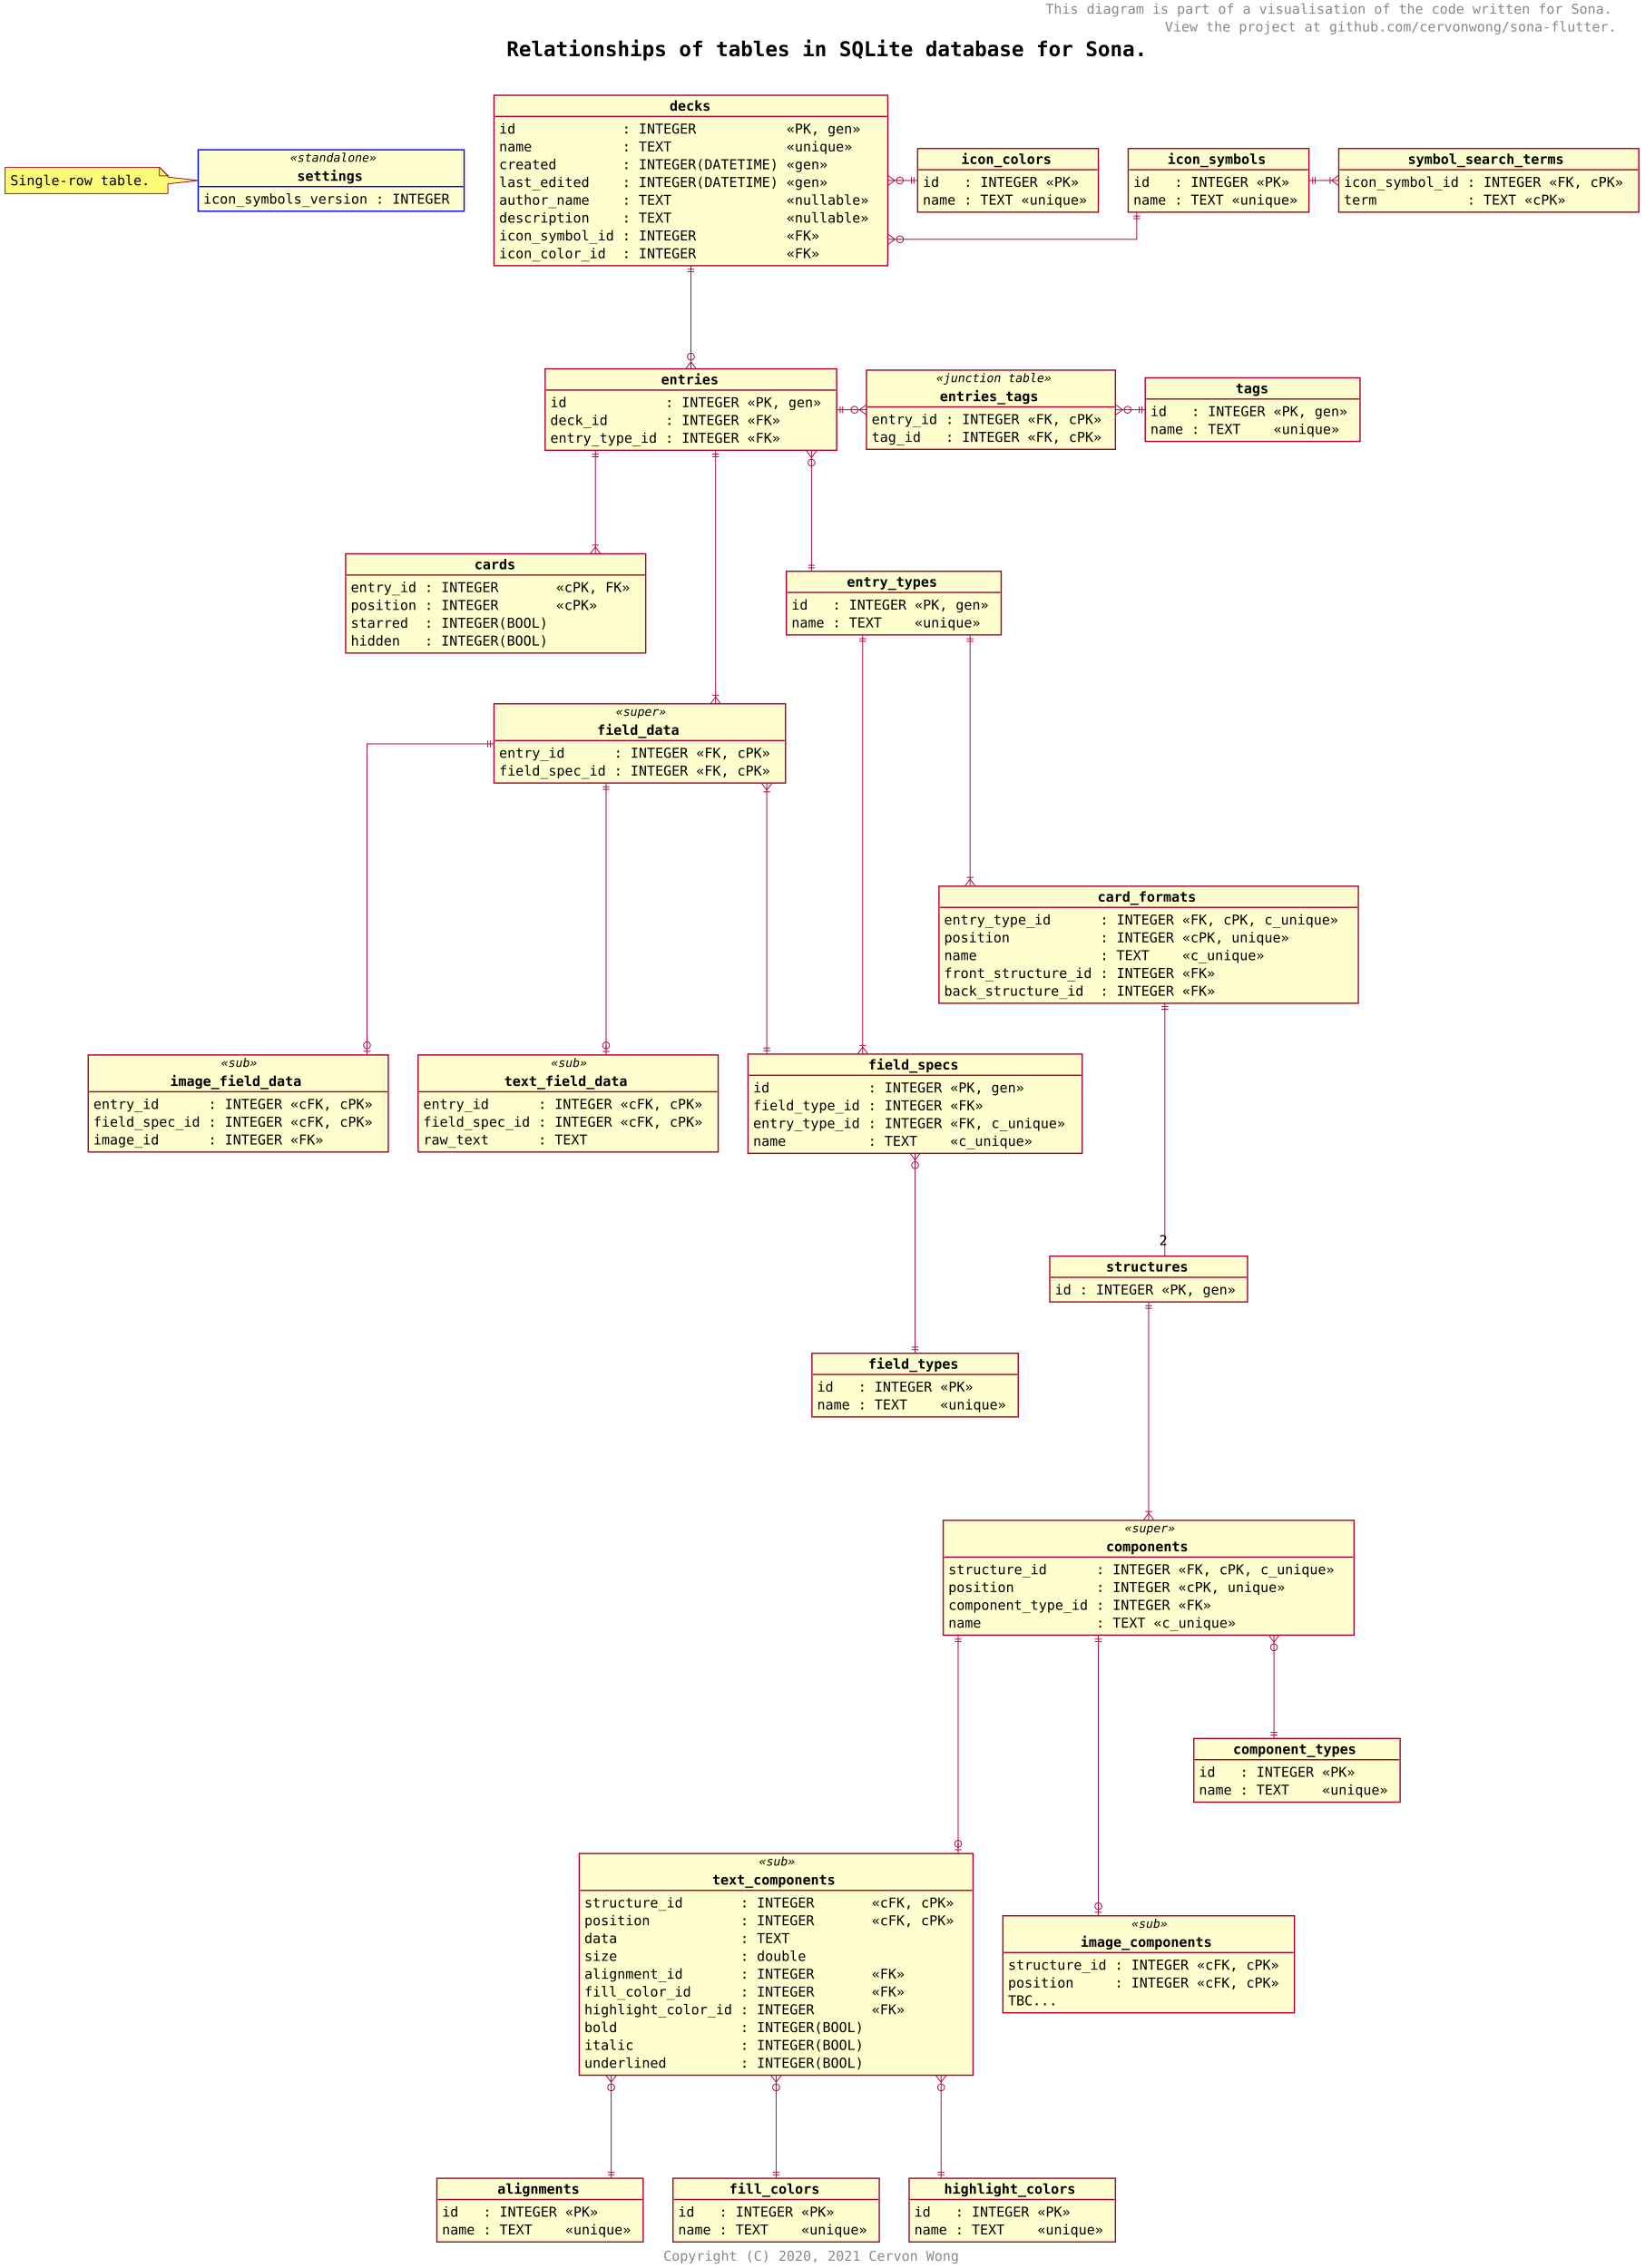
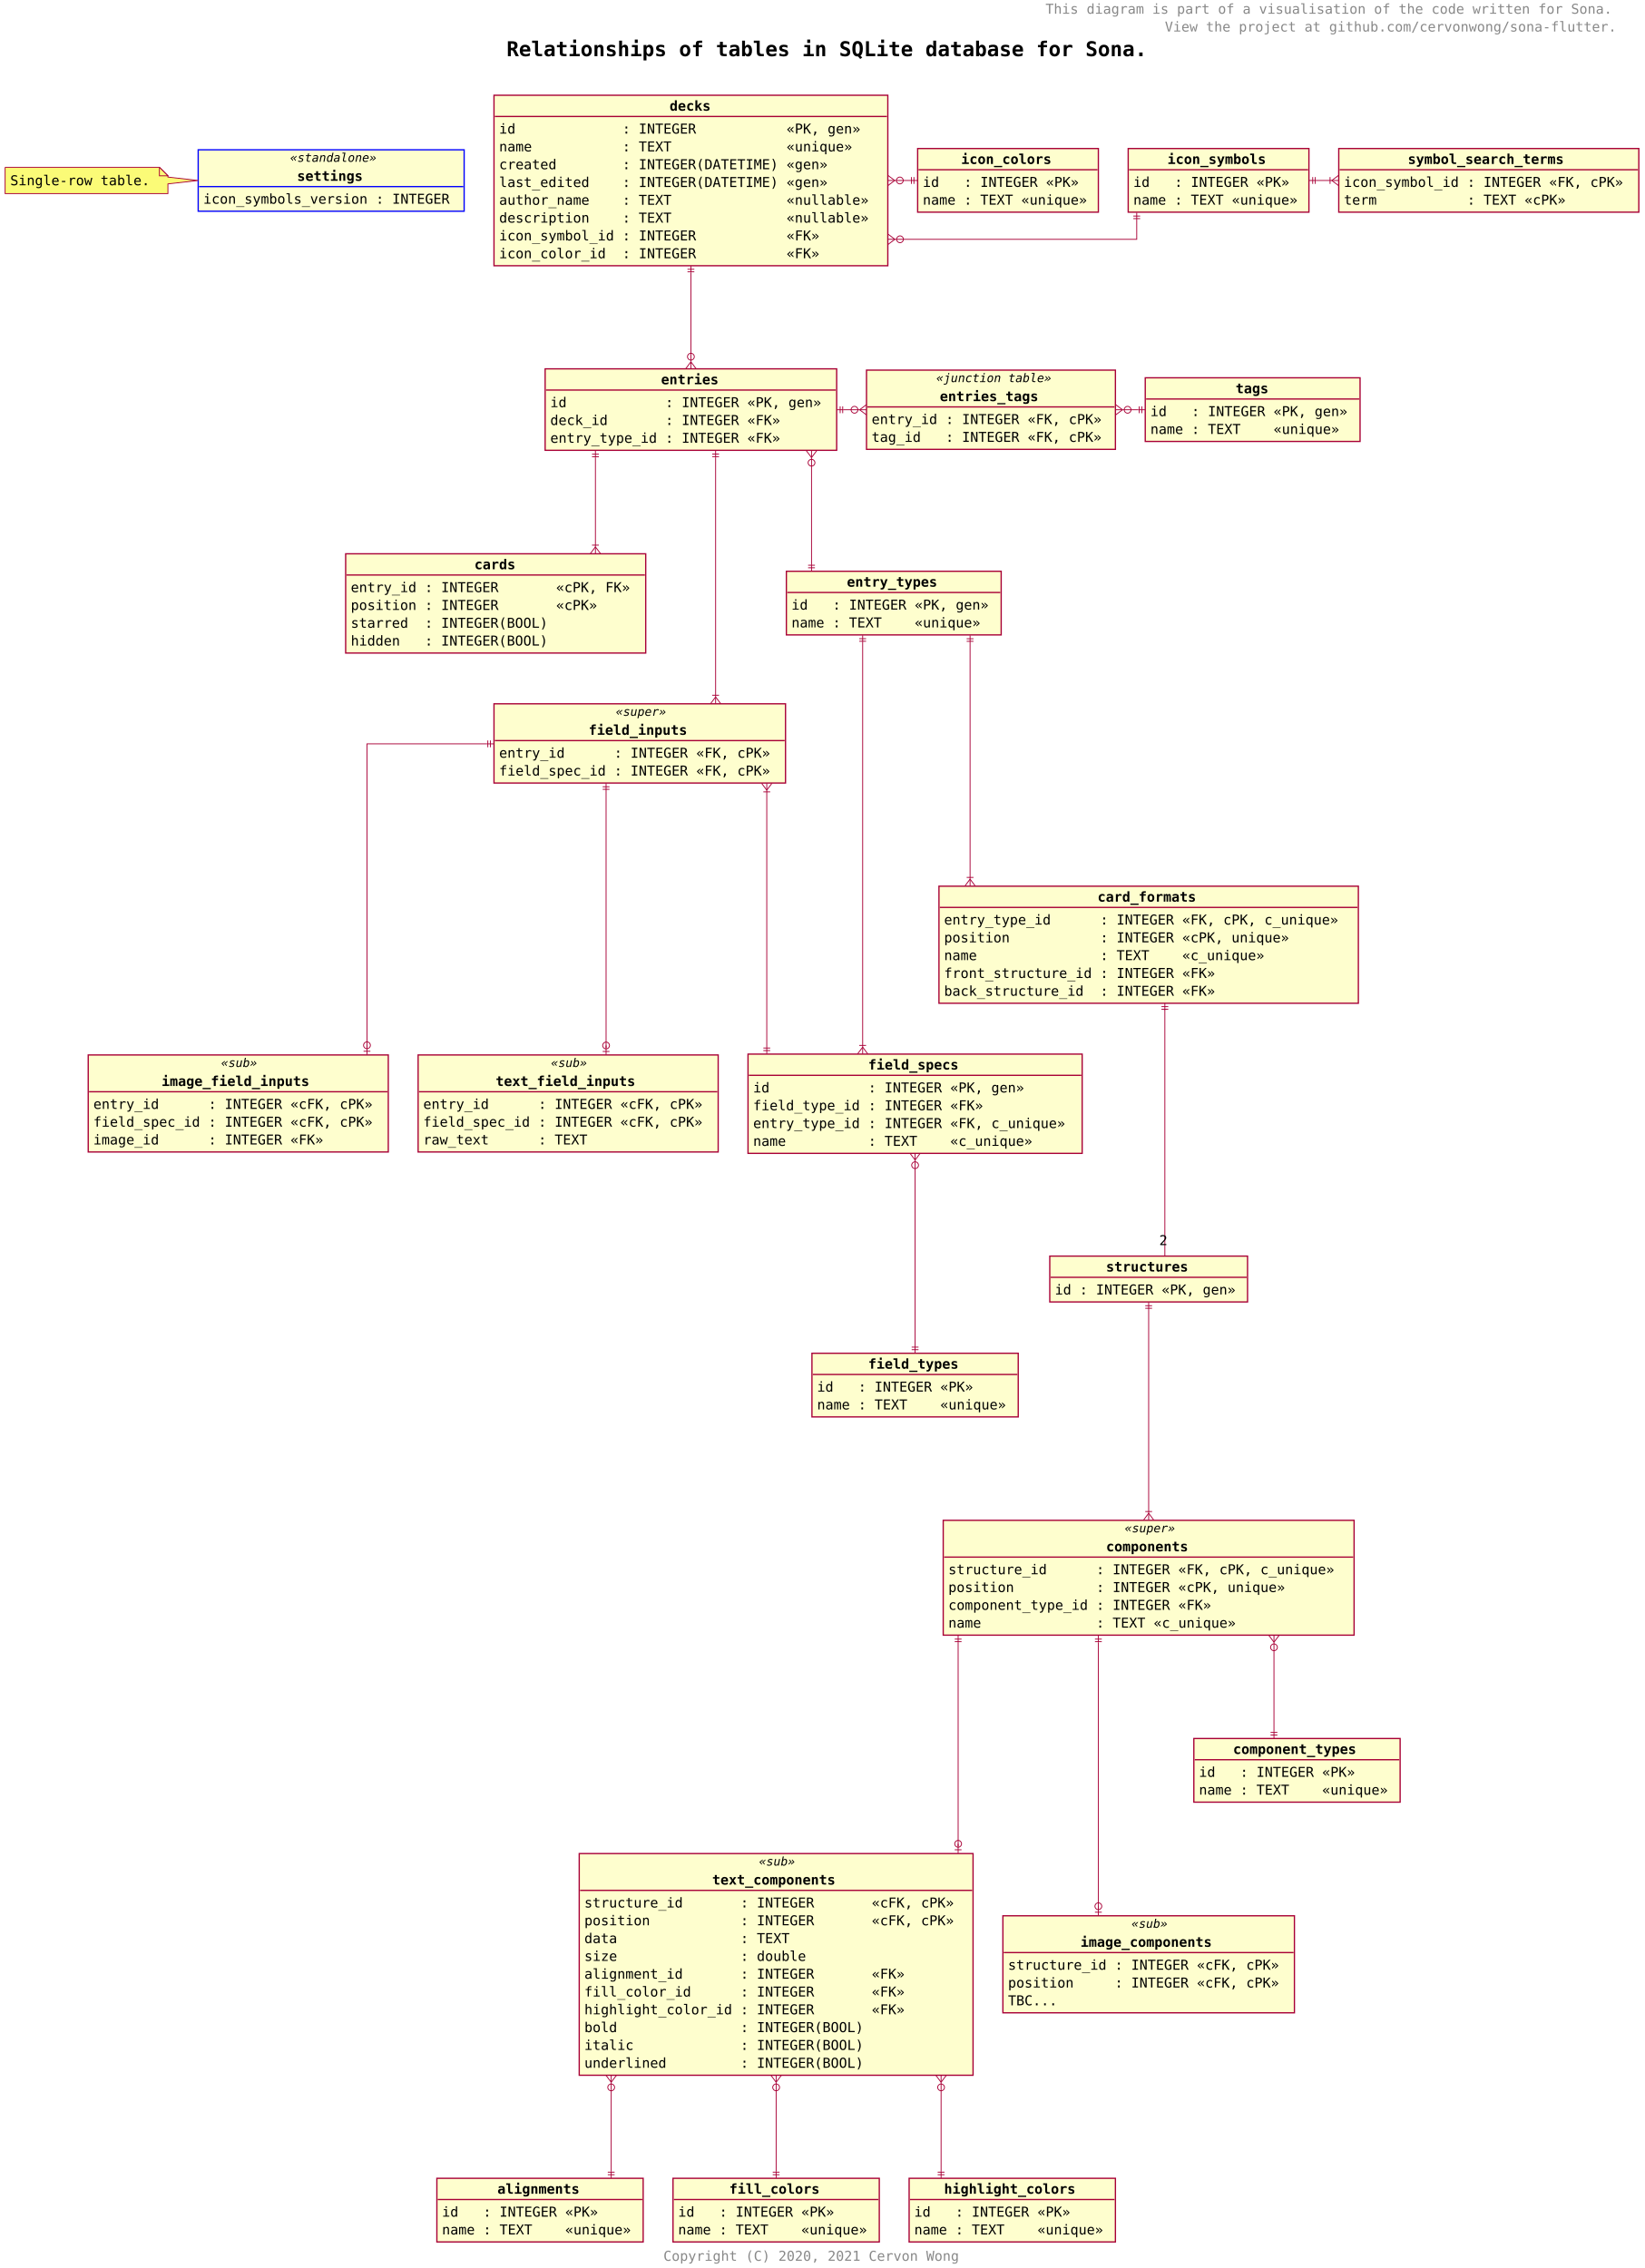
<svg xmlns="http://www.w3.org/2000/svg" contentScriptType="application/ecmascript" contentStyleType="text/css" height="2661px" preserveAspectRatio="none" style="width:1929px;height:2661px;background:#FFFFFF;" version="1.1" viewBox="0 0 1929 2661" width="1929px" zoomAndPan="magnify">
  <defs />
  <g>
    <text fill="#888888" font-family="monospace" font-size="16" lengthAdjust="spacing" textLength="690" x="1226.5" y="16.086">This diagram is part of a visualisation of the code written for Sona.</text>
    <text fill="#888888" font-family="monospace" font-size="16" lengthAdjust="spacing" textLength="550" x="1366.5" y="36.977">View the project at github.com/cervonwong/sona-flutter.</text>
    <text fill="#000000" font-family="monospace" font-size="24" font-weight="bold" lengthAdjust="spacing" textLength="728" x="594.25" y="65.91">Relationships of tables in SQLite database for Sona.</text>
    <text fill="#000000" font-family="monospace" font-size="24" font-weight="bold" lengthAdjust="spacing" textLength="0" x="965.25" y="97.246" />
    <rect fill="#FEFECE" height="72.061" style="stroke:#0000FF;stroke-width:1.5;" width="312" x="232.5" y="175.758" />
    <text fill="#000000" font-family="monospace" font-size="14" font-style="italic" lengthAdjust="spacing" textLength="96" x="340.5" y="189.833">«standalone»</text>
    <text fill="#000000" font-family="monospace" font-size="16" font-weight="bold" lengthAdjust="spacing" textLength="80" x="348.5" y="212.123">settings</text>
    <line style="stroke:#0000FF;stroke-width:1.5;" x1="233.5" x2="543.5" y1="218.928" y2="218.928" />
    <text fill="#000000" font-family="monospace" font-size="16" lengthAdjust="spacing" textLength="300" x="238.5" y="239.014">icon_symbols_version : INTEGER</text>
    <path d="M6,196.258 L6,227.148 A0,0 0 0 0 6,227.148 L197,227.148 A0,0 0 0 0 197,227.148 L197,215.758 L232.34,211.758 L197,207.758 L197,206.258 L187,196.258 L6,196.258 A0,0 0 0 0 6,196.258 " fill="#FBFB77" style="stroke:#A80036;stroke-width:1.0;" />
    <path d="M187,196.258 L187,206.258 L197,206.258 L187,196.258 " fill="#FBFB77" style="stroke:#A80036;stroke-width:1.0;" />
    <text fill="#000000" font-family="monospace" font-size="16" lengthAdjust="spacing" textLength="170" x="12" y="217.344">Single-row table.</text>
    <rect fill="#FEFECE" height="200.016" style="stroke:#A80036;stroke-width:1.5;" width="462" x="579.5" y="111.758" />
    <text fill="#000000" font-family="monospace" font-size="16" font-weight="bold" lengthAdjust="spacing" textLength="50" x="785.5" y="129.844">decks</text>
    <line style="stroke:#A80036;stroke-width:1.5;" x1="580.5" x2="1040.5" y1="136.648" y2="136.648" />
    <text fill="#000000" font-family="monospace" font-size="16" lengthAdjust="spacing" textLength="440" x="585.5" y="156.734">id             : INTEGER           «PK, gen»</text>
    <text fill="#000000" font-family="monospace" font-size="16" lengthAdjust="spacing" textLength="430" x="585.5" y="177.625">name           : TEXT              «unique»</text>
    <text fill="#000000" font-family="monospace" font-size="16" lengthAdjust="spacing" textLength="400" x="585.5" y="198.516">created        : INTEGER(DATETIME) «gen»</text>
    <text fill="#000000" font-family="monospace" font-size="16" lengthAdjust="spacing" textLength="400" x="585.5" y="219.406">last_edited    : INTEGER(DATETIME) «gen»</text>
    <text fill="#000000" font-family="monospace" font-size="16" lengthAdjust="spacing" textLength="450" x="585.5" y="240.297">author_name    : TEXT              «nullable»</text>
    <text fill="#000000" font-family="monospace" font-size="16" lengthAdjust="spacing" textLength="450" x="585.5" y="261.188">description    : TEXT              «nullable»</text>
    <text fill="#000000" font-family="monospace" font-size="16" lengthAdjust="spacing" textLength="390" x="585.5" y="282.078">icon_symbol_id : INTEGER           «FK»</text>
    <text fill="#000000" font-family="monospace" font-size="16" lengthAdjust="spacing" textLength="390" x="585.5" y="302.969">icon_color_id  : INTEGER           «FK»</text>
    <rect fill="#FEFECE" height="74.672" style="stroke:#A80036;stroke-width:1.5;" width="212" x="1323.5" y="174.258" />
    <text fill="#000000" font-family="monospace" font-size="16" font-weight="bold" lengthAdjust="spacing" textLength="120" x="1369.5" y="192.344">icon_symbols</text>
    <line style="stroke:#A80036;stroke-width:1.5;" x1="1324.5" x2="1534.5" y1="199.148" y2="199.148" />
    <text fill="#000000" font-family="monospace" font-size="16" lengthAdjust="spacing" textLength="190" x="1329.5" y="219.234">id   : INTEGER «PK»</text>
    <text fill="#000000" font-family="monospace" font-size="16" lengthAdjust="spacing" textLength="200" x="1329.5" y="240.125">name : TEXT «unique»</text>
    <rect fill="#FEFECE" height="74.672" style="stroke:#A80036;stroke-width:1.5;" width="212" x="1076.5" y="174.258" />
    <text fill="#000000" font-family="monospace" font-size="16" font-weight="bold" lengthAdjust="spacing" textLength="110" x="1127.5" y="192.344">icon_colors</text>
    <line style="stroke:#A80036;stroke-width:1.5;" x1="1077.5" x2="1287.5" y1="199.148" y2="199.148" />
    <text fill="#000000" font-family="monospace" font-size="16" lengthAdjust="spacing" textLength="190" x="1082.5" y="219.234">id   : INTEGER «PK»</text>
    <text fill="#000000" font-family="monospace" font-size="16" lengthAdjust="spacing" textLength="200" x="1082.5" y="240.125">name : TEXT «unique»</text>
    <rect fill="#FEFECE" height="74.672" style="stroke:#A80036;stroke-width:1.5;" width="352" x="1570.5" y="174.258" />
    <text fill="#000000" font-family="monospace" font-size="16" font-weight="bold" lengthAdjust="spacing" textLength="190" x="1651.5" y="192.344">symbol_search_terms</text>
    <line style="stroke:#A80036;stroke-width:1.5;" x1="1571.5" x2="1921.5" y1="199.148" y2="199.148" />
    <text fill="#000000" font-family="monospace" font-size="16" lengthAdjust="spacing" textLength="340" x="1576.5" y="219.234">icon_symbol_id : INTEGER «FK, cPK»</text>
    <text fill="#000000" font-family="monospace" font-size="16" lengthAdjust="spacing" textLength="270" x="1576.5" y="240.125">term           : TEXT «cPK»</text>
    <rect fill="#FEFECE" height="95.562" style="stroke:#A80036;stroke-width:1.5;" width="342" x="639.5" y="432.758" />
    <text fill="#000000" font-family="monospace" font-size="16" font-weight="bold" lengthAdjust="spacing" textLength="70" x="775.5" y="450.844">entries</text>
    <line style="stroke:#A80036;stroke-width:1.5;" x1="640.5" x2="980.5" y1="457.648" y2="457.648" />
    <text fill="#000000" font-family="monospace" font-size="16" lengthAdjust="spacing" textLength="330" x="645.5" y="477.734">id            : INTEGER «PK, gen»</text>
    <text fill="#000000" font-family="monospace" font-size="16" lengthAdjust="spacing" textLength="280" x="645.5" y="498.625">deck_id       : INTEGER «FK»</text>
    <text fill="#000000" font-family="monospace" font-size="16" lengthAdjust="spacing" textLength="280" x="645.5" y="519.516">entry_type_id : INTEGER «FK»</text>
    <rect fill="#FEFECE" height="116.453" style="stroke:#A80036;stroke-width:1.5;" width="352" x="405.5" y="649.758" />
    <text fill="#000000" font-family="monospace" font-size="16" font-weight="bold" lengthAdjust="spacing" textLength="50" x="556.5" y="667.844">cards</text>
    <line style="stroke:#A80036;stroke-width:1.5;" x1="406.5" x2="756.5" y1="674.648" y2="674.648" />
    <text fill="#000000" font-family="monospace" font-size="16" lengthAdjust="spacing" textLength="340" x="411.5" y="694.734">entry_id : INTEGER       «cPK, FK»</text>
    <text fill="#000000" font-family="monospace" font-size="16" lengthAdjust="spacing" textLength="300" x="411.5" y="715.625">position : INTEGER       «cPK»</text>
    <text fill="#000000" font-family="monospace" font-size="16" lengthAdjust="spacing" textLength="240" x="411.5" y="736.516">starred  : INTEGER(BOOL)</text>
    <text fill="#000000" font-family="monospace" font-size="16" lengthAdjust="spacing" textLength="240" x="411.5" y="757.406">hidden   : INTEGER(BOOL)</text>
    <rect fill="#FEFECE" height="74.672" style="stroke:#A80036;stroke-width:1.5;" width="252" x="1343.5" y="443.258" />
    <text fill="#000000" font-family="monospace" font-size="16" font-weight="bold" lengthAdjust="spacing" textLength="40" x="1449.5" y="461.344">tags</text>
    <line style="stroke:#A80036;stroke-width:1.5;" x1="1344.5" x2="1594.5" y1="468.148" y2="468.148" />
    <text fill="#000000" font-family="monospace" font-size="16" lengthAdjust="spacing" textLength="240" x="1349.5" y="488.234">id   : INTEGER «PK, gen»</text>
    <text fill="#000000" font-family="monospace" font-size="16" lengthAdjust="spacing" textLength="230" x="1349.5" y="509.125">name : TEXT    «unique»</text>
    <rect fill="#FEFECE" height="92.951" style="stroke:#A80036;stroke-width:1.5;" width="292" x="1016.5" y="434.258" />
    <text fill="#000000" font-family="monospace" font-size="14" font-style="italic" lengthAdjust="spacing" textLength="128" x="1098.5" y="448.333">«junction table»</text>
    <text fill="#000000" font-family="monospace" font-size="16" font-weight="bold" lengthAdjust="spacing" textLength="120" x="1102.5" y="470.623">entries_tags</text>
    <line style="stroke:#A80036;stroke-width:1.5;" x1="1017.5" x2="1307.5" y1="477.428" y2="477.428" />
    <text fill="#000000" font-family="monospace" font-size="16" lengthAdjust="spacing" textLength="280" x="1022.5" y="497.514">entry_id : INTEGER «FK, cPK»</text>
    <text fill="#000000" font-family="monospace" font-size="16" lengthAdjust="spacing" textLength="280" x="1022.5" y="518.404">tag_id   : INTEGER «FK, cPK»</text>
    <rect fill="#FEFECE" height="116.453" style="stroke:#A80036;stroke-width:1.5;" width="392" x="877.5" y="1236.758" />
    <text fill="#000000" font-family="monospace" font-size="16" font-weight="bold" lengthAdjust="spacing" textLength="110" x="1018.5" y="1254.844">field_specs</text>
    <line style="stroke:#A80036;stroke-width:1.5;" x1="878.5" x2="1268.5" y1="1261.648" y2="1261.648" />
    <text fill="#000000" font-family="monospace" font-size="16" lengthAdjust="spacing" textLength="330" x="883.5" y="1281.734">id            : INTEGER «PK, gen»</text>
    <text fill="#000000" font-family="monospace" font-size="16" lengthAdjust="spacing" textLength="280" x="883.5" y="1302.625">field_type_id : INTEGER «FK»</text>
    <text fill="#000000" font-family="monospace" font-size="16" lengthAdjust="spacing" textLength="380" x="883.5" y="1323.516">entry_type_id : INTEGER «FK, c_unique»</text>
    <text fill="#000000" font-family="monospace" font-size="16" lengthAdjust="spacing" textLength="340" x="883.5" y="1344.406">name          : TEXT    «c_unique»</text>
    <rect fill="#FEFECE" height="74.672" style="stroke:#A80036;stroke-width:1.5;" width="242" x="952.5" y="1587.758" />
    <text fill="#000000" font-family="monospace" font-size="16" font-weight="bold" lengthAdjust="spacing" textLength="110" x="1018.5" y="1605.844">field_types</text>
    <line style="stroke:#A80036;stroke-width:1.5;" x1="953.5" x2="1193.5" y1="1612.648" y2="1612.648" />
    <text fill="#000000" font-family="monospace" font-size="16" lengthAdjust="spacing" textLength="190" x="958.5" y="1632.734">id   : INTEGER «PK»</text>
    <text fill="#000000" font-family="monospace" font-size="16" lengthAdjust="spacing" textLength="230" x="958.5" y="1653.625">name : TEXT    «unique»</text>
    <rect fill="#FEFECE" height="92.951" style="stroke:#A80036;stroke-width:1.5;" width="342" x="579.5" y="825.758" />
    <text fill="#000000" font-family="monospace" font-size="14" font-style="italic" lengthAdjust="spacing" textLength="56" x="722.5" y="839.833">«super»</text>
-     <text fill="#000000" font-family="monospace" font-size="16" font-weight="bold" lengthAdjust="spacing" textLength="100" x="700.5" y="862.123">field_data</text>
+     <text fill="#000000" font-family="monospace" font-size="16" font-weight="bold" lengthAdjust="spacing" textLength="120" x="690.5" y="862.123">field_inputs</text>
    <line style="stroke:#A80036;stroke-width:1.5;" x1="580.5" x2="920.5" y1="868.928" y2="868.928" />
    <text fill="#000000" font-family="monospace" font-size="16" lengthAdjust="spacing" textLength="330" x="585.5" y="889.014">entry_id      : INTEGER «FK, cPK»</text>
    <text fill="#000000" font-family="monospace" font-size="16" lengthAdjust="spacing" textLength="330" x="585.5" y="909.904">field_spec_id : INTEGER «FK, cPK»</text>
    <rect fill="#FEFECE" height="113.842" style="stroke:#A80036;stroke-width:1.5;" width="352" x="490.5" y="1237.758" />
    <text fill="#000000" font-family="monospace" font-size="14" font-style="italic" lengthAdjust="spacing" textLength="40" x="646.5" y="1251.833">«sub»</text>
-     <text fill="#000000" font-family="monospace" font-size="16" font-weight="bold" lengthAdjust="spacing" textLength="150" x="591.5" y="1274.123">text_field_data</text>
+     <text fill="#000000" font-family="monospace" font-size="16" font-weight="bold" lengthAdjust="spacing" textLength="170" x="581.5" y="1274.123">text_field_inputs</text>
    <line style="stroke:#A80036;stroke-width:1.5;" x1="491.5" x2="841.5" y1="1280.928" y2="1280.928" />
    <text fill="#000000" font-family="monospace" font-size="16" lengthAdjust="spacing" textLength="340" x="496.5" y="1301.014">entry_id      : INTEGER «cFK, cPK»</text>
    <text fill="#000000" font-family="monospace" font-size="16" lengthAdjust="spacing" textLength="340" x="496.5" y="1321.904">field_spec_id : INTEGER «cFK, cPK»</text>
    <text fill="#000000" font-family="monospace" font-size="16" lengthAdjust="spacing" textLength="200" x="496.5" y="1342.795">raw_text      : TEXT</text>
    <rect fill="#FEFECE" height="113.842" style="stroke:#A80036;stroke-width:1.5;" width="352" x="103.5" y="1237.758" />
    <text fill="#000000" font-family="monospace" font-size="14" font-style="italic" lengthAdjust="spacing" textLength="40" x="259.5" y="1251.833">«sub»</text>
-     <text fill="#000000" font-family="monospace" font-size="16" font-weight="bold" lengthAdjust="spacing" textLength="160" x="199.5" y="1274.123">image_field_data</text>
+     <text fill="#000000" font-family="monospace" font-size="16" font-weight="bold" lengthAdjust="spacing" textLength="180" x="189.5" y="1274.123">image_field_inputs</text>
    <line style="stroke:#A80036;stroke-width:1.5;" x1="104.5" x2="454.5" y1="1280.928" y2="1280.928" />
    <text fill="#000000" font-family="monospace" font-size="16" lengthAdjust="spacing" textLength="340" x="109.5" y="1301.014">entry_id      : INTEGER «cFK, cPK»</text>
    <text fill="#000000" font-family="monospace" font-size="16" lengthAdjust="spacing" textLength="340" x="109.5" y="1321.904">field_spec_id : INTEGER «cFK, cPK»</text>
    <text fill="#000000" font-family="monospace" font-size="16" lengthAdjust="spacing" textLength="280" x="109.5" y="1342.795">image_id      : INTEGER «FK»</text>
    <rect fill="#FEFECE" height="74.672" style="stroke:#A80036;stroke-width:1.5;" width="252" x="922.5" y="670.258" />
    <text fill="#000000" font-family="monospace" font-size="16" font-weight="bold" lengthAdjust="spacing" textLength="110" x="993.5" y="688.344">entry_types</text>
    <line style="stroke:#A80036;stroke-width:1.5;" x1="923.5" x2="1173.5" y1="695.148" y2="695.148" />
    <text fill="#000000" font-family="monospace" font-size="16" lengthAdjust="spacing" textLength="240" x="928.5" y="715.234">id   : INTEGER «PK, gen»</text>
    <text fill="#000000" font-family="monospace" font-size="16" lengthAdjust="spacing" textLength="230" x="928.5" y="736.125">name : TEXT    «unique»</text>
    <rect fill="#FEFECE" height="137.344" style="stroke:#A80036;stroke-width:1.5;" width="492" x="1101.5" y="1039.758" />
    <text fill="#000000" font-family="monospace" font-size="16" font-weight="bold" lengthAdjust="spacing" textLength="120" x="1287.5" y="1057.844">card_formats</text>
    <line style="stroke:#A80036;stroke-width:1.5;" x1="1102.5" x2="1592.5" y1="1064.648" y2="1064.648" />
    <text fill="#000000" font-family="monospace" font-size="16" lengthAdjust="spacing" textLength="480" x="1107.5" y="1084.734">entry_type_id      : INTEGER «FK, cPK, c_unique»</text>
    <text fill="#000000" font-family="monospace" font-size="16" lengthAdjust="spacing" textLength="420" x="1107.5" y="1105.625">position           : INTEGER «cPK, unique»</text>
    <text fill="#000000" font-family="monospace" font-size="16" lengthAdjust="spacing" textLength="390" x="1107.5" y="1126.516">name               : TEXT    «c_unique»</text>
    <text fill="#000000" font-family="monospace" font-size="16" lengthAdjust="spacing" textLength="330" x="1107.5" y="1147.406">front_structure_id : INTEGER «FK»</text>
    <text fill="#000000" font-family="monospace" font-size="16" lengthAdjust="spacing" textLength="330" x="1107.5" y="1168.297">back_structure_id  : INTEGER «FK»</text>
    <rect fill="#FEFECE" height="53.781" style="stroke:#A80036;stroke-width:1.5;" width="232" x="1231.5" y="1473.758" />
    <text fill="#000000" font-family="monospace" font-size="16" font-weight="bold" lengthAdjust="spacing" textLength="100" x="1297.5" y="1491.844">structures</text>
    <line style="stroke:#A80036;stroke-width:1.5;" x1="1232.5" x2="1462.5" y1="1498.648" y2="1498.648" />
    <text fill="#000000" font-family="monospace" font-size="16" lengthAdjust="spacing" textLength="220" x="1237.5" y="1518.734">id : INTEGER «PK, gen»</text>
    <rect fill="#FEFECE" height="134.732" style="stroke:#A80036;stroke-width:1.5;" width="482" x="1106.5" y="1783.758" />
    <text fill="#000000" font-family="monospace" font-size="14" font-style="italic" lengthAdjust="spacing" textLength="56" x="1319.5" y="1797.833">«super»</text>
    <text fill="#000000" font-family="monospace" font-size="16" font-weight="bold" lengthAdjust="spacing" textLength="100" x="1297.5" y="1820.123">components</text>
    <line style="stroke:#A80036;stroke-width:1.5;" x1="1107.5" x2="1587.5" y1="1826.928" y2="1826.928" />
    <text fill="#000000" font-family="monospace" font-size="16" lengthAdjust="spacing" textLength="470" x="1112.5" y="1847.014">structure_id      : INTEGER «FK, cPK, c_unique»</text>
    <text fill="#000000" font-family="monospace" font-size="16" lengthAdjust="spacing" textLength="410" x="1112.5" y="1867.904">position          : INTEGER «cPK, unique»</text>
    <text fill="#000000" font-family="monospace" font-size="16" lengthAdjust="spacing" textLength="320" x="1112.5" y="1888.795">component_type_id : INTEGER «FK»</text>
    <text fill="#000000" font-family="monospace" font-size="16" lengthAdjust="spacing" textLength="350" x="1112.5" y="1909.686">name              : TEXT «c_unique»</text>
    <rect fill="#FEFECE" height="260.076" style="stroke:#A80036;stroke-width:1.5;" width="462" x="679.5" y="2174.758" />
    <text fill="#000000" font-family="monospace" font-size="14" font-style="italic" lengthAdjust="spacing" textLength="40" x="890.5" y="2188.833">«sub»</text>
    <text fill="#000000" font-family="monospace" font-size="16" font-weight="bold" lengthAdjust="spacing" textLength="150" x="835.5" y="2211.123">text_components</text>
    <line style="stroke:#A80036;stroke-width:1.5;" x1="680.5" x2="1140.5" y1="2217.928" y2="2217.928" />
    <text fill="#000000" font-family="monospace" font-size="16" lengthAdjust="spacing" textLength="450" x="685.5" y="2238.014">structure_id       : INTEGER       «cFK, cPK»</text>
    <text fill="#000000" font-family="monospace" font-size="16" lengthAdjust="spacing" textLength="450" x="685.5" y="2258.904">position           : INTEGER       «cFK, cPK»</text>
    <text fill="#000000" font-family="monospace" font-size="16" lengthAdjust="spacing" textLength="250" x="685.5" y="2279.795">data               : TEXT</text>
    <text fill="#000000" font-family="monospace" font-size="16" lengthAdjust="spacing" textLength="270" x="685.5" y="2300.686">size               : double</text>
    <text fill="#000000" font-family="monospace" font-size="16" lengthAdjust="spacing" textLength="390" x="685.5" y="2321.576">alignment_id       : INTEGER       «FK»</text>
    <text fill="#000000" font-family="monospace" font-size="16" lengthAdjust="spacing" textLength="390" x="685.5" y="2342.467">fill_color_id      : INTEGER       «FK»</text>
    <text fill="#000000" font-family="monospace" font-size="16" lengthAdjust="spacing" textLength="390" x="685.5" y="2363.357">highlight_color_id : INTEGER       «FK»</text>
    <text fill="#000000" font-family="monospace" font-size="16" lengthAdjust="spacing" textLength="340" x="685.5" y="2384.248">bold               : INTEGER(BOOL)</text>
    <text fill="#000000" font-family="monospace" font-size="16" lengthAdjust="spacing" textLength="340" x="685.5" y="2405.139">italic             : INTEGER(BOOL)</text>
    <text fill="#000000" font-family="monospace" font-size="16" lengthAdjust="spacing" textLength="340" x="685.5" y="2426.029">underlined         : INTEGER(BOOL)</text>
    <rect fill="#FEFECE" height="74.672" style="stroke:#A80036;stroke-width:1.5;" width="242" x="512.5" y="2555.758" />
    <text fill="#000000" font-family="monospace" font-size="16" font-weight="bold" lengthAdjust="spacing" textLength="100" x="583.5" y="2573.844">alignments</text>
    <line style="stroke:#A80036;stroke-width:1.5;" x1="513.5" x2="753.5" y1="2580.648" y2="2580.648" />
    <text fill="#000000" font-family="monospace" font-size="16" lengthAdjust="spacing" textLength="190" x="518.5" y="2600.734">id   : INTEGER «PK»</text>
    <text fill="#000000" font-family="monospace" font-size="16" lengthAdjust="spacing" textLength="230" x="518.5" y="2621.625">name : TEXT    «unique»</text>
    <rect fill="#FEFECE" height="74.672" style="stroke:#A80036;stroke-width:1.5;" width="242" x="789.5" y="2555.758" />
    <text fill="#000000" font-family="monospace" font-size="16" font-weight="bold" lengthAdjust="spacing" textLength="110" x="855.5" y="2573.844">fill_colors</text>
    <line style="stroke:#A80036;stroke-width:1.5;" x1="790.5" x2="1030.5" y1="2580.648" y2="2580.648" />
    <text fill="#000000" font-family="monospace" font-size="16" lengthAdjust="spacing" textLength="190" x="795.5" y="2600.734">id   : INTEGER «PK»</text>
    <text fill="#000000" font-family="monospace" font-size="16" lengthAdjust="spacing" textLength="230" x="795.5" y="2621.625">name : TEXT    «unique»</text>
    <rect fill="#FEFECE" height="74.672" style="stroke:#A80036;stroke-width:1.5;" width="242" x="1066.5" y="2555.758" />
    <text fill="#000000" font-family="monospace" font-size="16" font-weight="bold" lengthAdjust="spacing" textLength="160" x="1107.5" y="2573.844">highlight_colors</text>
    <line style="stroke:#A80036;stroke-width:1.5;" x1="1067.5" x2="1307.5" y1="2580.648" y2="2580.648" />
    <text fill="#000000" font-family="monospace" font-size="16" lengthAdjust="spacing" textLength="190" x="1072.5" y="2600.734">id   : INTEGER «PK»</text>
    <text fill="#000000" font-family="monospace" font-size="16" lengthAdjust="spacing" textLength="230" x="1072.5" y="2621.625">name : TEXT    «unique»</text>
    <rect fill="#FEFECE" height="113.842" style="stroke:#A80036;stroke-width:1.5;" width="342" x="1176.5" y="2247.758" />
    <text fill="#000000" font-family="monospace" font-size="14" font-style="italic" lengthAdjust="spacing" textLength="40" x="1327.5" y="2261.833">«sub»</text>
    <text fill="#000000" font-family="monospace" font-size="16" font-weight="bold" lengthAdjust="spacing" textLength="160" x="1267.5" y="2284.123">image_components</text>
    <line style="stroke:#A80036;stroke-width:1.5;" x1="1177.5" x2="1517.5" y1="2290.928" y2="2290.928" />
    <text fill="#000000" font-family="monospace" font-size="16" lengthAdjust="spacing" textLength="330" x="1182.5" y="2311.014">structure_id : INTEGER «cFK, cPK»</text>
    <text fill="#000000" font-family="monospace" font-size="16" lengthAdjust="spacing" textLength="330" x="1182.5" y="2331.904">position     : INTEGER «cFK, cPK»</text>
    <text fill="#000000" font-family="monospace" font-size="16" lengthAdjust="spacing" textLength="60" x="1182.5" y="2352.795">TBC...</text>
    <rect fill="#FEFECE" height="74.672" style="stroke:#A80036;stroke-width:1.5;" width="242" x="1400.5" y="2039.758" />
    <text fill="#000000" font-family="monospace" font-size="16" font-weight="bold" lengthAdjust="spacing" textLength="150" x="1446.5" y="2057.844">component_types</text>
    <line style="stroke:#A80036;stroke-width:1.5;" x1="1401.5" x2="1641.5" y1="2064.648" y2="2064.648" />
    <text fill="#000000" font-family="monospace" font-size="16" lengthAdjust="spacing" textLength="190" x="1406.5" y="2084.734">id   : INTEGER «PK»</text>
    <text fill="#000000" font-family="monospace" font-size="16" lengthAdjust="spacing" textLength="230" x="1406.5" y="2105.625">name : TEXT    «unique»</text>
    <path codeLine="167" d="M1049.8,280.758 C1049.8,280.758 1333.5,280.758 1333.5,280.758 C1333.5,280.758 1333.5,257.488 1333.5,257.488 " fill="none" id="decks-icon_symbols" style="stroke:#A80036;stroke-width:1.0;" />
    <line style="stroke:#A80036;stroke-width:1.0;" x1="1329.5" x2="1337.5" y1="253.488" y2="253.488" />
    <line style="stroke:#A80036;stroke-width:1.0;" x1="1329.5" x2="1337.5" y1="256.488" y2="256.488" />
    <line style="stroke:#A80036;stroke-width:1.0;" x1="1333.5" x2="1333.5" y1="257.488" y2="249.488" />
    <line style="stroke:#A80036;stroke-width:1.0;" x1="1049.8" x2="1041.8" y1="280.758" y2="286.758" />
    <line style="stroke:#A80036;stroke-width:1.0;" x1="1049.8" x2="1041.8" y1="280.758" y2="274.758" />
    <line style="stroke:#A80036;stroke-width:1.0;" x1="1049.8" x2="1041.8" y1="280.758" y2="280.758" />
    <ellipse cx="1055.8" cy="280.758" rx="4" ry="4" style="stroke:#A80036;stroke-width:1.0;fill:none;" />
    <path codeLine="168" d="M1049.6,211.758 C1049.6,211.758 1068.13,211.758 1068.13,211.758 " fill="none" id="decks-icon_colors" style="stroke:#A80036;stroke-width:1.0;" />
    <line style="stroke:#A80036;stroke-width:1.0;" x1="1072.13" x2="1072.13" y1="207.758" y2="215.758" />
    <line style="stroke:#A80036;stroke-width:1.0;" x1="1069.13" x2="1069.13" y1="207.758" y2="215.758" />
    <line style="stroke:#A80036;stroke-width:1.0;" x1="1068.13" x2="1076.13" y1="211.758" y2="211.758" />
    <line style="stroke:#A80036;stroke-width:1.0;" x1="1049.6" x2="1041.6" y1="211.758" y2="217.758" />
    <line style="stroke:#A80036;stroke-width:1.0;" x1="1049.6" x2="1041.6" y1="211.758" y2="205.758" />
    <line style="stroke:#A80036;stroke-width:1.0;" x1="1049.6" x2="1041.6" y1="211.758" y2="211.758" />
    <ellipse cx="1055.6" cy="211.758" rx="4" ry="4" style="stroke:#A80036;stroke-width:1.0;fill:none;" />
    <path codeLine="169" d="M1543.94,211.758 C1543.94,211.758 1562.3,211.758 1562.3,211.758 " fill="none" id="icon_symbols-symbol_search_terms" style="stroke:#A80036;stroke-width:1.0;" />
    <line style="stroke:#A80036;stroke-width:1.0;" x1="1562.3" x2="1570.3" y1="211.758" y2="205.758" />
    <line style="stroke:#A80036;stroke-width:1.0;" x1="1562.3" x2="1570.3" y1="211.758" y2="217.758" />
    <line style="stroke:#A80036;stroke-width:1.0;" x1="1562.3" x2="1570.3" y1="211.758" y2="211.758" />
    <line style="stroke:#A80036;stroke-width:1.0;" x1="1560.3" x2="1560.3" y1="207.758" y2="215.758" />
    <line style="stroke:#A80036;stroke-width:1.0;" x1="1539.94" x2="1539.94" y1="215.758" y2="207.758" />
    <line style="stroke:#A80036;stroke-width:1.0;" x1="1542.94" x2="1542.94" y1="215.758" y2="207.758" />
    <line style="stroke:#A80036;stroke-width:1.0;" x1="1543.94" x2="1535.94" y1="211.758" y2="211.758" />
    <path codeLine="170" d="M810.5,319.928 C810.5,319.928 810.5,424.488 810.5,424.488 " fill="none" id="decks-entries" style="stroke:#A80036;stroke-width:1.0;" />
    <line style="stroke:#A80036;stroke-width:1.0;" x1="810.5" x2="816.5" y1="424.488" y2="432.488" />
    <line style="stroke:#A80036;stroke-width:1.0;" x1="810.5" x2="804.5" y1="424.488" y2="432.488" />
    <line style="stroke:#A80036;stroke-width:1.0;" x1="810.5" x2="810.5" y1="424.488" y2="432.488" />
    <ellipse cx="810.5" cy="418.488" rx="4" ry="4" style="stroke:#A80036;stroke-width:1.0;fill:none;" />
    <line style="stroke:#A80036;stroke-width:1.0;fill:none;" x1="806.5" x2="814.5" y1="315.928" y2="315.928" />
    <line style="stroke:#A80036;stroke-width:1.0;fill:none;" x1="806.5" x2="814.5" y1="318.928" y2="318.928" />
    <line style="stroke:#A80036;stroke-width:1.0;fill:none;" x1="810.5" x2="810.5" y1="319.928" y2="311.928" />
    <path codeLine="171" d="M698.5,536.898 C698.5,536.898 698.5,641.618 698.5,641.618 " fill="none" id="entries-cards" style="stroke:#A80036;stroke-width:1.0;" />
    <line style="stroke:#A80036;stroke-width:1.0;" x1="698.5" x2="704.5" y1="641.618" y2="649.618" />
    <line style="stroke:#A80036;stroke-width:1.0;" x1="698.5" x2="692.5" y1="641.618" y2="649.618" />
    <line style="stroke:#A80036;stroke-width:1.0;" x1="698.5" x2="698.5" y1="641.618" y2="649.618" />
    <line style="stroke:#A80036;stroke-width:1.0;" x1="702.5" x2="694.5" y1="639.618" y2="639.618" />
    <line style="stroke:#A80036;stroke-width:1.0;" x1="694.5" x2="702.5" y1="532.898" y2="532.898" />
    <line style="stroke:#A80036;stroke-width:1.0;" x1="694.5" x2="702.5" y1="535.898" y2="535.898" />
    <line style="stroke:#A80036;stroke-width:1.0;" x1="698.5" x2="698.5" y1="536.898" y2="528.898" />
    <path codeLine="172" d="M989.6,480.758 C989.6,480.758 1008.4,480.758 1008.4,480.758 " fill="none" id="entries-entries_tags" style="stroke:#A80036;stroke-width:1.0;" />
    <line style="stroke:#A80036;stroke-width:1.0;" x1="1008.4" x2="1016.4" y1="480.758" y2="474.758" />
    <line style="stroke:#A80036;stroke-width:1.0;" x1="1008.4" x2="1016.4" y1="480.758" y2="486.758" />
    <line style="stroke:#A80036;stroke-width:1.0;" x1="1008.4" x2="1016.4" y1="480.758" y2="480.758" />
    <ellipse cx="1002.4" cy="480.758" rx="4" ry="4" style="stroke:#A80036;stroke-width:1.0;fill:none;" />
    <line style="stroke:#A80036;stroke-width:1.0;fill:none;" x1="985.6" x2="985.6" y1="484.758" y2="476.758" />
    <line style="stroke:#A80036;stroke-width:1.0;fill:none;" x1="988.6" x2="988.6" y1="484.758" y2="476.758" />
    <line style="stroke:#A80036;stroke-width:1.0;fill:none;" x1="989.6" x2="981.6" y1="480.758" y2="480.758" />
    <path codeLine="173" d="M1316.81,480.758 C1316.81,480.758 1335.45,480.758 1335.45,480.758 " fill="none" id="entries_tags-tags" style="stroke:#A80036;stroke-width:1.0;" />
    <line style="stroke:#A80036;stroke-width:1.0;" x1="1339.45" x2="1339.45" y1="476.758" y2="484.758" />
    <line style="stroke:#A80036;stroke-width:1.0;" x1="1336.45" x2="1336.45" y1="476.758" y2="484.758" />
    <line style="stroke:#A80036;stroke-width:1.0;" x1="1335.45" x2="1343.45" y1="480.758" y2="480.758" />
    <line style="stroke:#A80036;stroke-width:1.0;" x1="1316.81" x2="1308.81" y1="480.758" y2="486.758" />
    <line style="stroke:#A80036;stroke-width:1.0;" x1="1316.81" x2="1308.81" y1="480.758" y2="474.758" />
    <line style="stroke:#A80036;stroke-width:1.0;" x1="1316.81" x2="1308.81" y1="480.758" y2="480.758" />
    <ellipse cx="1322.81" cy="480.758" rx="4" ry="4" style="stroke:#A80036;stroke-width:1.0;fill:none;" />
    <path codeLine="174" d="M1073.5,1361.088 C1073.5,1361.088 1073.5,1579.558 1073.5,1579.558 " fill="none" id="field_specs-field_types" style="stroke:#A80036;stroke-width:1.0;" />
    <line style="stroke:#A80036;stroke-width:1.0;" x1="1077.5" x2="1069.5" y1="1583.558" y2="1583.558" />
    <line style="stroke:#A80036;stroke-width:1.0;" x1="1077.5" x2="1069.5" y1="1580.558" y2="1580.558" />
    <line style="stroke:#A80036;stroke-width:1.0;" x1="1073.5" x2="1073.5" y1="1579.558" y2="1587.558" />
    <line style="stroke:#A80036;stroke-width:1.0;" x1="1073.5" x2="1067.5" y1="1361.088" y2="1353.088" />
    <line style="stroke:#A80036;stroke-width:1.0;" x1="1073.5" x2="1079.5" y1="1361.088" y2="1353.088" />
    <line style="stroke:#A80036;stroke-width:1.0;" x1="1073.5" x2="1073.5" y1="1361.088" y2="1353.088" />
    <ellipse cx="1073.5" cy="1367.088" rx="4" ry="4" style="stroke:#A80036;stroke-width:1.0;fill:none;" />
-     <path codeLine="175" d="M711,927.088 C711,927.088 711,1229.648 711,1229.648 " fill="none" id="field_data-text_field_data" style="stroke:#A80036;stroke-width:1.0;" />
+     <path codeLine="175" d="M711,927.088 C711,927.088 711,1229.648 711,1229.648 " fill="none" id="field_inputs-text_field_inputs" style="stroke:#A80036;stroke-width:1.0;" />
    <line style="stroke:#A80036;stroke-width:1.0;" x1="711" x2="711" y1="1226.648" y2="1237.648" />
    <ellipse cx="711" cy="1226.648" rx="4" ry="4" style="stroke:#A80036;stroke-width:1.0;fill:none;" />
    <line style="stroke:#A80036;stroke-width:1.0;fill:none;" x1="715" x2="707" y1="1233.648" y2="1233.648" />
    <line style="stroke:#A80036;stroke-width:1.0;fill:none;" x1="707" x2="715" y1="923.088" y2="923.088" />
    <line style="stroke:#A80036;stroke-width:1.0;fill:none;" x1="707" x2="715" y1="926.088" y2="926.088" />
    <line style="stroke:#A80036;stroke-width:1.0;fill:none;" x1="711" x2="711" y1="927.088" y2="919.088" />
-     <path codeLine="176" d="M571.26,872.758 C571.26,872.758 430.5,872.758 430.5,872.758 C430.5,872.758 430.5,1229.408 430.5,1229.408 " fill="none" id="field_data-image_field_data" style="stroke:#A80036;stroke-width:1.0;" />
+     <path codeLine="176" d="M571.26,872.758 C571.26,872.758 430.5,872.758 430.5,872.758 C430.5,872.758 430.5,1229.408 430.5,1229.408 " fill="none" id="field_inputs-image_field_inputs" style="stroke:#A80036;stroke-width:1.0;" />
    <line style="stroke:#A80036;stroke-width:1.0;" x1="430.5" x2="430.5" y1="1226.408" y2="1237.408" />
    <ellipse cx="430.5" cy="1226.408" rx="4" ry="4" style="stroke:#A80036;stroke-width:1.0;fill:none;" />
    <line style="stroke:#A80036;stroke-width:1.0;fill:none;" x1="434.5" x2="426.5" y1="1233.408" y2="1233.408" />
    <line style="stroke:#A80036;stroke-width:1.0;fill:none;" x1="575.26" x2="575.26" y1="868.758" y2="876.758" />
    <line style="stroke:#A80036;stroke-width:1.0;fill:none;" x1="572.26" x2="572.26" y1="868.758" y2="876.758" />
    <line style="stroke:#A80036;stroke-width:1.0;fill:none;" x1="571.26" x2="579.26" y1="872.758" y2="872.758" />
-     <path codeLine="177" d="M899.5,927.088 C899.5,927.088 899.5,1228.598 899.5,1228.598 " fill="none" id="field_data-field_specs" style="stroke:#A80036;stroke-width:1.0;" />
+     <path codeLine="177" d="M899.5,927.088 C899.5,927.088 899.5,1228.598 899.5,1228.598 " fill="none" id="field_inputs-field_specs" style="stroke:#A80036;stroke-width:1.0;" />
    <line style="stroke:#A80036;stroke-width:1.0;" x1="903.5" x2="895.5" y1="1232.598" y2="1232.598" />
    <line style="stroke:#A80036;stroke-width:1.0;" x1="903.5" x2="895.5" y1="1229.598" y2="1229.598" />
    <line style="stroke:#A80036;stroke-width:1.0;" x1="899.5" x2="899.5" y1="1228.598" y2="1236.598" />
    <line style="stroke:#A80036;stroke-width:1.0;" x1="899.5" x2="893.5" y1="927.088" y2="919.088" />
    <line style="stroke:#A80036;stroke-width:1.0;" x1="899.5" x2="905.5" y1="927.088" y2="919.088" />
    <line style="stroke:#A80036;stroke-width:1.0;" x1="899.5" x2="899.5" y1="927.088" y2="919.088" />
    <line style="stroke:#A80036;stroke-width:1.0;" x1="895.5" x2="903.5" y1="929.088" y2="929.088" />
-     <path codeLine="178" d="M839.5,536.768 C839.5,536.768 839.5,817.688 839.5,817.688 " fill="none" id="entries-field_data" style="stroke:#A80036;stroke-width:1.0;" />
+     <path codeLine="178" d="M839.5,536.768 C839.5,536.768 839.5,817.688 839.5,817.688 " fill="none" id="entries-field_inputs" style="stroke:#A80036;stroke-width:1.0;" />
    <line style="stroke:#A80036;stroke-width:1.0;" x1="839.5" x2="845.5" y1="817.688" y2="825.688" />
    <line style="stroke:#A80036;stroke-width:1.0;" x1="839.5" x2="833.5" y1="817.688" y2="825.688" />
    <line style="stroke:#A80036;stroke-width:1.0;" x1="839.5" x2="839.5" y1="817.688" y2="825.688" />
    <line style="stroke:#A80036;stroke-width:1.0;" x1="843.5" x2="835.5" y1="815.688" y2="815.688" />
    <line style="stroke:#A80036;stroke-width:1.0;" x1="835.5" x2="843.5" y1="532.768" y2="532.768" />
    <line style="stroke:#A80036;stroke-width:1.0;" x1="835.5" x2="843.5" y1="535.768" y2="535.768" />
    <line style="stroke:#A80036;stroke-width:1.0;" x1="839.5" x2="839.5" y1="536.768" y2="528.768" />
    <path codeLine="179" d="M952,536.898 C952,536.898 952,662.178 952,662.178 " fill="none" id="entries-entry_types" style="stroke:#A80036;stroke-width:1.0;" />
    <line style="stroke:#A80036;stroke-width:1.0;" x1="956" x2="948" y1="666.178" y2="666.178" />
    <line style="stroke:#A80036;stroke-width:1.0;" x1="956" x2="948" y1="663.178" y2="663.178" />
    <line style="stroke:#A80036;stroke-width:1.0;" x1="952" x2="952" y1="662.178" y2="670.178" />
    <line style="stroke:#A80036;stroke-width:1.0;" x1="952" x2="946" y1="536.898" y2="528.898" />
    <line style="stroke:#A80036;stroke-width:1.0;" x1="952" x2="958" y1="536.898" y2="528.898" />
    <line style="stroke:#A80036;stroke-width:1.0;" x1="952" x2="952" y1="536.898" y2="528.898" />
    <ellipse cx="952" cy="542.898" rx="4" ry="4" style="stroke:#A80036;stroke-width:1.0;fill:none;" />
    <path codeLine="180" d="M1012,753.368 C1012,753.368 1012,1228.548 1012,1228.548 " fill="none" id="entry_types-field_specs" style="stroke:#A80036;stroke-width:1.0;" />
    <line style="stroke:#A80036;stroke-width:1.0;" x1="1012" x2="1018" y1="1228.548" y2="1236.548" />
    <line style="stroke:#A80036;stroke-width:1.0;" x1="1012" x2="1006" y1="1228.548" y2="1236.548" />
    <line style="stroke:#A80036;stroke-width:1.0;" x1="1012" x2="1012" y1="1228.548" y2="1236.548" />
    <line style="stroke:#A80036;stroke-width:1.0;" x1="1016" x2="1008" y1="1226.548" y2="1226.548" />
    <line style="stroke:#A80036;stroke-width:1.0;" x1="1008" x2="1016" y1="749.368" y2="749.368" />
    <line style="stroke:#A80036;stroke-width:1.0;" x1="1008" x2="1016" y1="752.368" y2="752.368" />
    <line style="stroke:#A80036;stroke-width:1.0;" x1="1012" x2="1012" y1="753.368" y2="745.368" />
    <path codeLine="181" d="M1138,753.438 C1138,753.438 1138,1031.448 1138,1031.448 " fill="none" id="entry_types-card_formats" style="stroke:#A80036;stroke-width:1.0;" />
    <line style="stroke:#A80036;stroke-width:1.0;" x1="1138" x2="1144" y1="1031.448" y2="1039.448" />
    <line style="stroke:#A80036;stroke-width:1.0;" x1="1138" x2="1132" y1="1031.448" y2="1039.448" />
    <line style="stroke:#A80036;stroke-width:1.0;" x1="1138" x2="1138" y1="1031.448" y2="1039.448" />
    <line style="stroke:#A80036;stroke-width:1.0;" x1="1142" x2="1134" y1="1029.448" y2="1029.448" />
    <line style="stroke:#A80036;stroke-width:1.0;" x1="1134" x2="1142" y1="749.438" y2="749.438" />
    <line style="stroke:#A80036;stroke-width:1.0;" x1="1134" x2="1142" y1="752.438" y2="752.438" />
    <line style="stroke:#A80036;stroke-width:1.0;" x1="1138" x2="1138" y1="753.438" y2="745.438" />
    <path codeLine="182" d="M1366.5,1184.078 C1366.5,1184.078 1366.5,1473.688 1366.5,1473.688 " fill="none" id="card_formats-backto-structures" style="stroke:#A80036;stroke-width:1.0;" />
    <line style="stroke:#A80036;stroke-width:1.0;" x1="1362.5" x2="1370.5" y1="1181.078" y2="1181.078" />
    <line style="stroke:#A80036;stroke-width:1.0;" x1="1362.5" x2="1370.5" y1="1184.078" y2="1184.078" />
    <line style="stroke:#A80036;stroke-width:1.0;" x1="1366.5" x2="1366.5" y1="1185.078" y2="1177.078" />
    <text fill="#000000" font-family="monospace" font-size="16" lengthAdjust="spacing" textLength="10" x="1359.912" y="1460.873">2</text>
    <path codeLine="183" d="M1347.5,1535.968 C1347.5,1535.968 1347.5,1775.458 1347.5,1775.458 " fill="none" id="structures-components" style="stroke:#A80036;stroke-width:1.0;" />
    <line style="stroke:#A80036;stroke-width:1.0;" x1="1347.5" x2="1353.5" y1="1775.458" y2="1783.458" />
    <line style="stroke:#A80036;stroke-width:1.0;" x1="1347.5" x2="1341.5" y1="1775.458" y2="1783.458" />
    <line style="stroke:#A80036;stroke-width:1.0;" x1="1347.5" x2="1347.5" y1="1775.458" y2="1783.458" />
    <line style="stroke:#A80036;stroke-width:1.0;" x1="1351.5" x2="1343.5" y1="1773.458" y2="1773.458" />
    <line style="stroke:#A80036;stroke-width:1.0;" x1="1343.5" x2="1351.5" y1="1531.968" y2="1531.968" />
    <line style="stroke:#A80036;stroke-width:1.0;" x1="1343.5" x2="1351.5" y1="1534.968" y2="1534.968" />
    <line style="stroke:#A80036;stroke-width:1.0;" x1="1347.5" x2="1347.5" y1="1535.968" y2="1527.968" />
    <path codeLine="184" d="M1494.5,1926.758 C1494.5,1926.758 1494.5,2031.618 1494.5,2031.618 " fill="none" id="components-component_types" style="stroke:#A80036;stroke-width:1.0;" />
    <line style="stroke:#A80036;stroke-width:1.0;" x1="1498.5" x2="1490.5" y1="2035.618" y2="2035.618" />
    <line style="stroke:#A80036;stroke-width:1.0;" x1="1498.5" x2="1490.5" y1="2032.618" y2="2032.618" />
    <line style="stroke:#A80036;stroke-width:1.0;" x1="1494.5" x2="1494.5" y1="2031.618" y2="2039.618" />
    <line style="stroke:#A80036;stroke-width:1.0;" x1="1494.5" x2="1488.5" y1="1926.758" y2="1918.758" />
    <line style="stroke:#A80036;stroke-width:1.0;" x1="1494.5" x2="1500.5" y1="1926.758" y2="1918.758" />
    <line style="stroke:#A80036;stroke-width:1.0;" x1="1494.5" x2="1494.5" y1="1926.758" y2="1918.758" />
    <ellipse cx="1494.5" cy="1932.758" rx="4" ry="4" style="stroke:#A80036;stroke-width:1.0;fill:none;" />
    <path codeLine="185" d="M1124,1927.148 C1124,1927.148 1124,2166.308 1124,2166.308 " fill="none" id="components-text_components" style="stroke:#A80036;stroke-width:1.0;" />
    <line style="stroke:#A80036;stroke-width:1.0;" x1="1124" x2="1124" y1="2163.308" y2="2174.308" />
    <ellipse cx="1124" cy="2163.308" rx="4" ry="4" style="stroke:#A80036;stroke-width:1.0;fill:none;" />
    <line style="stroke:#A80036;stroke-width:1.0;fill:none;" x1="1128" x2="1120" y1="2170.308" y2="2170.308" />
    <line style="stroke:#A80036;stroke-width:1.0;fill:none;" x1="1120" x2="1128" y1="1923.148" y2="1923.148" />
    <line style="stroke:#A80036;stroke-width:1.0;fill:none;" x1="1120" x2="1128" y1="1926.148" y2="1926.148" />
    <line style="stroke:#A80036;stroke-width:1.0;fill:none;" x1="1124" x2="1124" y1="1927.148" y2="1919.148" />
    <path codeLine="186" d="M1288.5,1927.148 C1288.5,1927.148 1288.5,2239.548 1288.5,2239.548 " fill="none" id="components-image_components" style="stroke:#A80036;stroke-width:1.0;" />
    <line style="stroke:#A80036;stroke-width:1.0;" x1="1288.5" x2="1288.5" y1="2236.548" y2="2247.548" />
    <ellipse cx="1288.5" cy="2236.548" rx="4" ry="4" style="stroke:#A80036;stroke-width:1.0;fill:none;" />
    <line style="stroke:#A80036;stroke-width:1.0;fill:none;" x1="1292.5" x2="1284.5" y1="2243.548" y2="2243.548" />
    <line style="stroke:#A80036;stroke-width:1.0;fill:none;" x1="1284.5" x2="1292.5" y1="1923.148" y2="1923.148" />
    <line style="stroke:#A80036;stroke-width:1.0;fill:none;" x1="1284.5" x2="1292.5" y1="1926.148" y2="1926.148" />
    <line style="stroke:#A80036;stroke-width:1.0;fill:none;" x1="1288.5" x2="1288.5" y1="1927.148" y2="1919.148" />
    <path codeLine="187" d="M717,2443.078 C717,2443.078 717,2547.528 717,2547.528 " fill="none" id="text_components-alignments" style="stroke:#A80036;stroke-width:1.0;" />
    <line style="stroke:#A80036;stroke-width:1.0;" x1="721" x2="713" y1="2551.528" y2="2551.528" />
    <line style="stroke:#A80036;stroke-width:1.0;" x1="721" x2="713" y1="2548.528" y2="2548.528" />
    <line style="stroke:#A80036;stroke-width:1.0;" x1="717" x2="717" y1="2547.528" y2="2555.528" />
    <line style="stroke:#A80036;stroke-width:1.0;" x1="717" x2="711" y1="2443.078" y2="2435.078" />
    <line style="stroke:#A80036;stroke-width:1.0;" x1="717" x2="723" y1="2443.078" y2="2435.078" />
    <line style="stroke:#A80036;stroke-width:1.0;" x1="717" x2="717" y1="2443.078" y2="2435.078" />
    <ellipse cx="717" cy="2449.078" rx="4" ry="4" style="stroke:#A80036;stroke-width:1.0;fill:none;" />
    <path codeLine="188" d="M910.5,2443.078 C910.5,2443.078 910.5,2547.528 910.5,2547.528 " fill="none" id="text_components-fill_colors" style="stroke:#A80036;stroke-width:1.0;" />
    <line style="stroke:#A80036;stroke-width:1.0;" x1="914.5" x2="906.5" y1="2551.528" y2="2551.528" />
    <line style="stroke:#A80036;stroke-width:1.0;" x1="914.5" x2="906.5" y1="2548.528" y2="2548.528" />
    <line style="stroke:#A80036;stroke-width:1.0;" x1="910.5" x2="910.5" y1="2547.528" y2="2555.528" />
    <line style="stroke:#A80036;stroke-width:1.0;" x1="910.5" x2="904.5" y1="2443.078" y2="2435.078" />
    <line style="stroke:#A80036;stroke-width:1.0;" x1="910.5" x2="916.5" y1="2443.078" y2="2435.078" />
    <line style="stroke:#A80036;stroke-width:1.0;" x1="910.5" x2="910.5" y1="2443.078" y2="2435.078" />
    <ellipse cx="910.5" cy="2449.078" rx="4" ry="4" style="stroke:#A80036;stroke-width:1.0;fill:none;" />
    <path codeLine="189" d="M1104,2443.078 C1104,2443.078 1104,2547.528 1104,2547.528 " fill="none" id="text_components-highlight_colors" style="stroke:#A80036;stroke-width:1.0;" />
    <line style="stroke:#A80036;stroke-width:1.0;" x1="1108" x2="1100" y1="2551.528" y2="2551.528" />
    <line style="stroke:#A80036;stroke-width:1.0;" x1="1108" x2="1100" y1="2548.528" y2="2548.528" />
    <line style="stroke:#A80036;stroke-width:1.0;" x1="1104" x2="1104" y1="2547.528" y2="2555.528" />
    <line style="stroke:#A80036;stroke-width:1.0;" x1="1104" x2="1098" y1="2443.078" y2="2435.078" />
    <line style="stroke:#A80036;stroke-width:1.0;" x1="1104" x2="1110" y1="2443.078" y2="2435.078" />
    <line style="stroke:#A80036;stroke-width:1.0;" x1="1104" x2="1104" y1="2443.078" y2="2435.078" />
    <ellipse cx="1104" cy="2449.078" rx="4" ry="4" style="stroke:#A80036;stroke-width:1.0;fill:none;" />
    <text fill="#888888" font-family="monospace" font-size="16" lengthAdjust="spacing" textLength="360" x="778.25" y="2652.516">Copyright (C) 2020, 2021 Cervon Wong</text>
  </g>
</svg>
